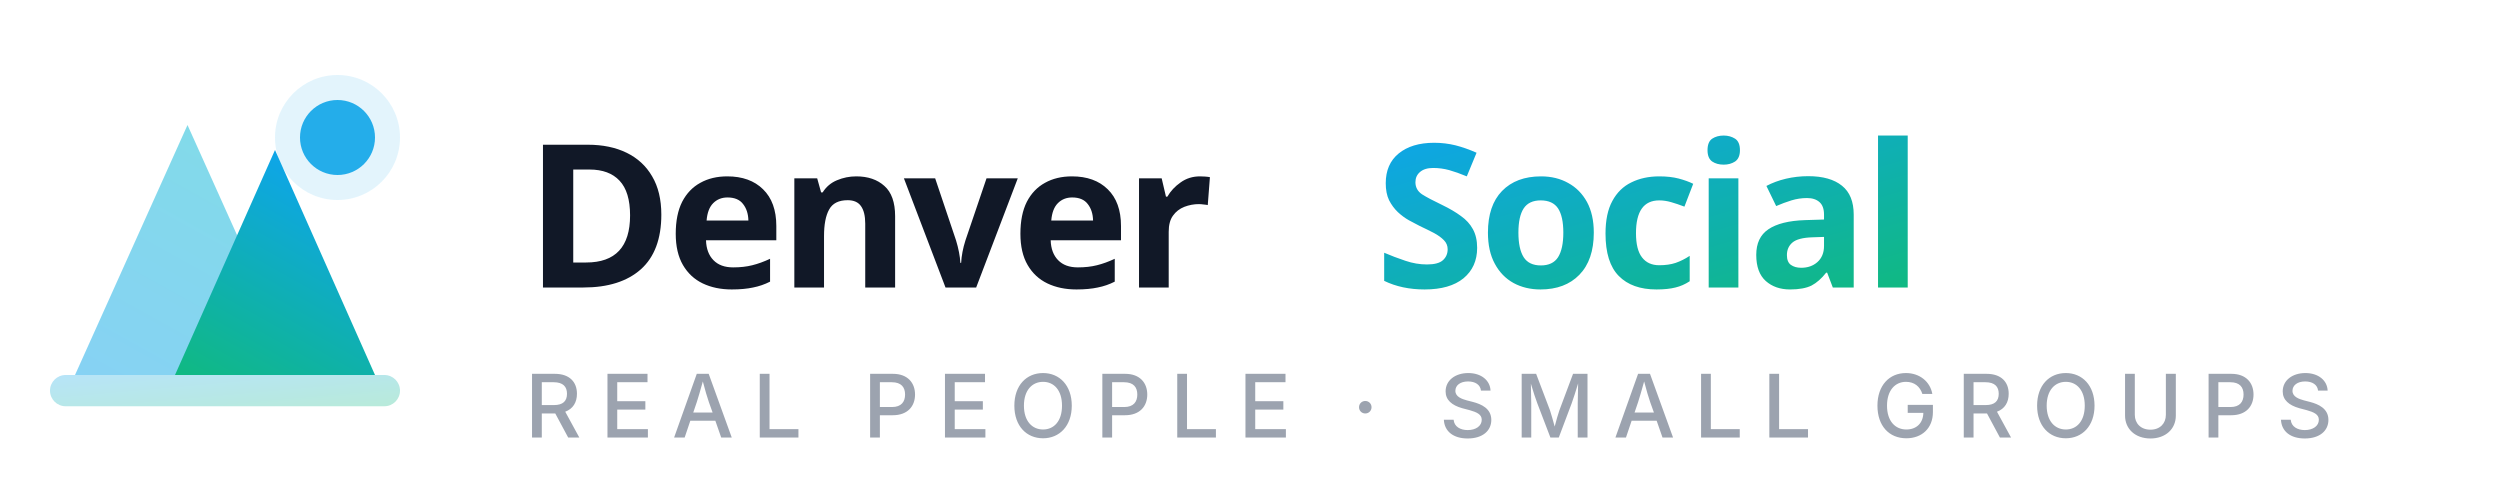
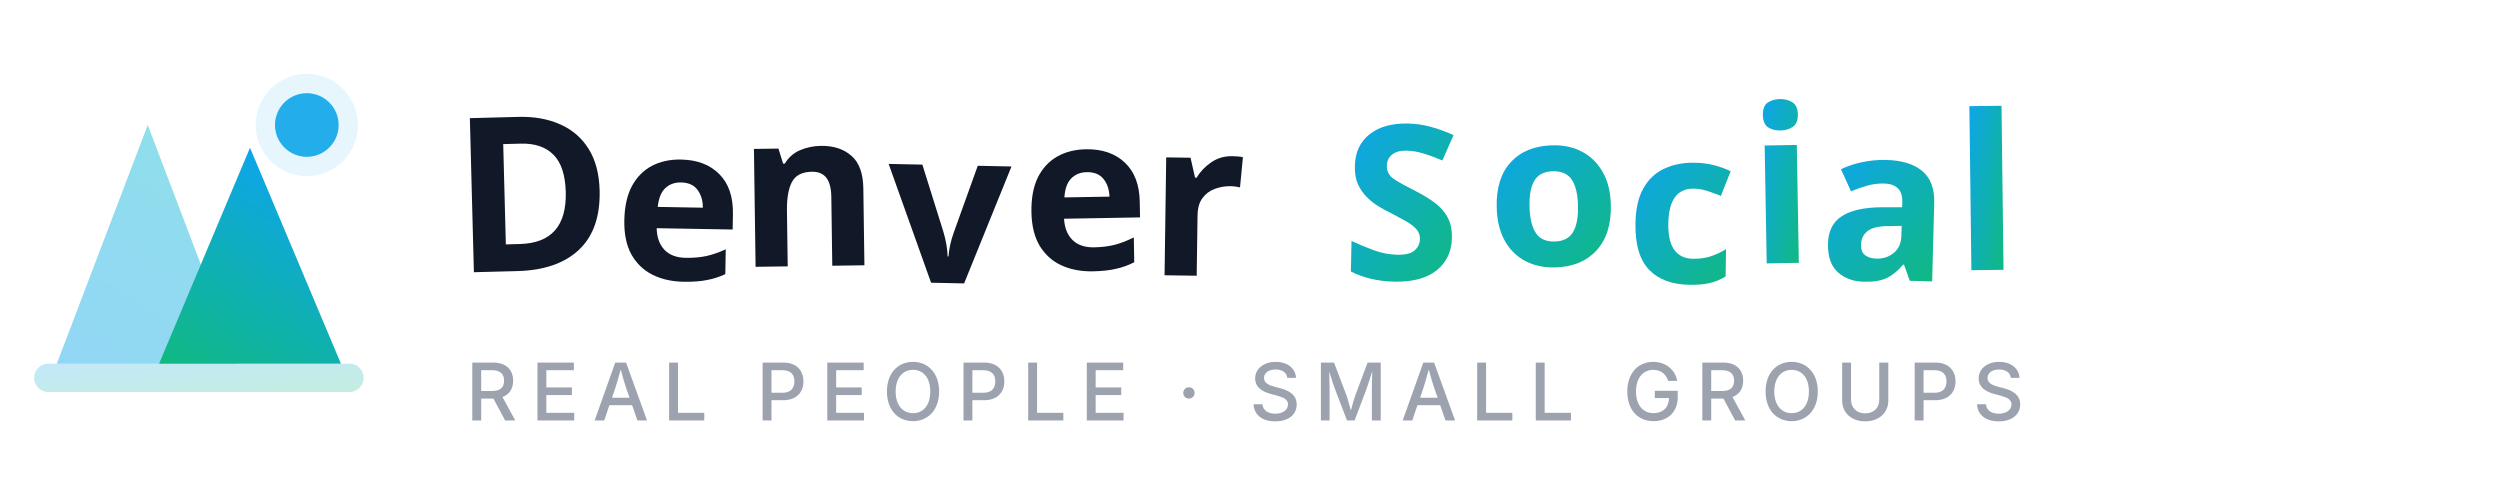
- <svg xmlns="http://www.w3.org/2000/svg" viewBox="0 0 200 40" fill="none">
+ <svg xmlns="http://www.w3.org/2000/svg" viewBox="0 0 220 42" fill="none">
  <defs>
    <linearGradient id="brand-grad" x1="0%" y1="0%" x2="100%" y2="100%">
      <stop offset="0%" stop-color="#0EA5E9" />
      <stop offset="100%" stop-color="#10B981" />
    </linearGradient>
    <linearGradient id="peak-grad" x1="0%" y1="100%" x2="50%" y2="0%">
      <stop offset="0%" stop-color="#0EA5E9" />
      <stop offset="100%" stop-color="#06B6D4" />
    </linearGradient>
    <linearGradient id="peak-grad2" x1="0%" y1="100%" x2="50%" y2="0%">
      <stop offset="0%" stop-color="#10B981" />
      <stop offset="100%" stop-color="#0EA5E9" />
    </linearGradient>
  </defs>
  <g>
-     <path d="M6 30 L15 10 L24 30 Z" fill="url(#peak-grad)" opacity="0.5" />
-     <path d="M14 30 L22 12 L30 30 Z" fill="url(#peak-grad2)" />
-     <circle cx="27" cy="11" r="3" fill="#0EA5E9" opacity="0.9" />
-     <circle cx="27" cy="11" r="5" fill="#0EA5E9" opacity="0.12" />
-     <rect x="4" y="30" width="28" height="2.5" rx="1.25" fill="url(#brand-grad)" opacity="0.3" />
+     <path d="M5 32 L13 11 L21 32 Z" fill="url(#peak-grad)" opacity="0.45" />
+     <path d="M14 32 L22 13 L30 32 Z" fill="url(#peak-grad2)" />
+     <circle cx="27" cy="11" r="2.8" fill="#0EA5E9" opacity="0.9" />
+     <circle cx="27" cy="11" r="4.5" fill="#0EA5E9" opacity="0.1" />
+     <rect x="3" y="32" width="29" height="2.5" rx="1.25" fill="url(#brand-grad)" opacity="0.25" />
  </g>
-   <text x="42" y="23" font-family="'Outfit', system-ui, sans-serif" font-size="16" font-weight="800" letter-spacing="-0.5" fill="#111827">Denver</text>
-   <text x="110" y="23" font-family="'Outfit', system-ui, sans-serif" font-size="16" font-weight="800" letter-spacing="-0.5" fill="url(#brand-grad)">Social</text>
-   <text x="42" y="35" font-family="'Inter', system-ui, sans-serif" font-size="7" font-weight="500" letter-spacing="1.5" fill="#9CA3AF" text-transform="uppercase">REAL PEOPLE · SMALL GROUPS</text>
+   <g font-family="'Outfit', system-ui, sans-serif" font-weight="800" font-size="19">
+     <text x="40" y="24" fill="#111827" transform="rotate(-1.5, 40, 24)">D</text>
+     <text x="54" y="24.5" fill="#111827" transform="rotate(1, 54, 24)">e</text>
+     <text x="65" y="23.5" fill="#111827" transform="rotate(-0.8, 65, 23)">n</text>
+     <text x="78" y="24.8" fill="#111827" transform="rotate(1.2, 78, 24)">v</text>
+     <text x="90" y="23.8" fill="#111827" transform="rotate(-1, 90, 24)">e</text>
+     <text x="101" y="24.2" fill="#111827" transform="rotate(0.8, 101, 24)">r</text>
+     <text x="118" y="24.5" fill="url(#brand-grad)" transform="rotate(1.2, 118, 24)">S</text>
+     <text x="131" y="23.5" fill="url(#brand-grad)" transform="rotate(-1.5, 131, 24)">o</text>
+     <text x="143" y="24.8" fill="url(#brand-grad)" transform="rotate(0.8, 143, 24)">c</text>
+     <text x="154" y="23.2" fill="url(#brand-grad)" transform="rotate(-1, 154, 24)">i</text>
+     <text x="160" y="24.5" fill="url(#brand-grad)" transform="rotate(1.5, 160, 24)">a</text>
+     <text x="172" y="23.8" fill="url(#brand-grad)" transform="rotate(-0.7, 172, 24)">l</text>
+   </g>
+   <text x="41" y="37" font-family="'Inter', system-ui, sans-serif" font-size="7" font-weight="500" letter-spacing="1.2" fill="#9CA3AF">REAL PEOPLE · SMALL GROUPS</text>
</svg>
